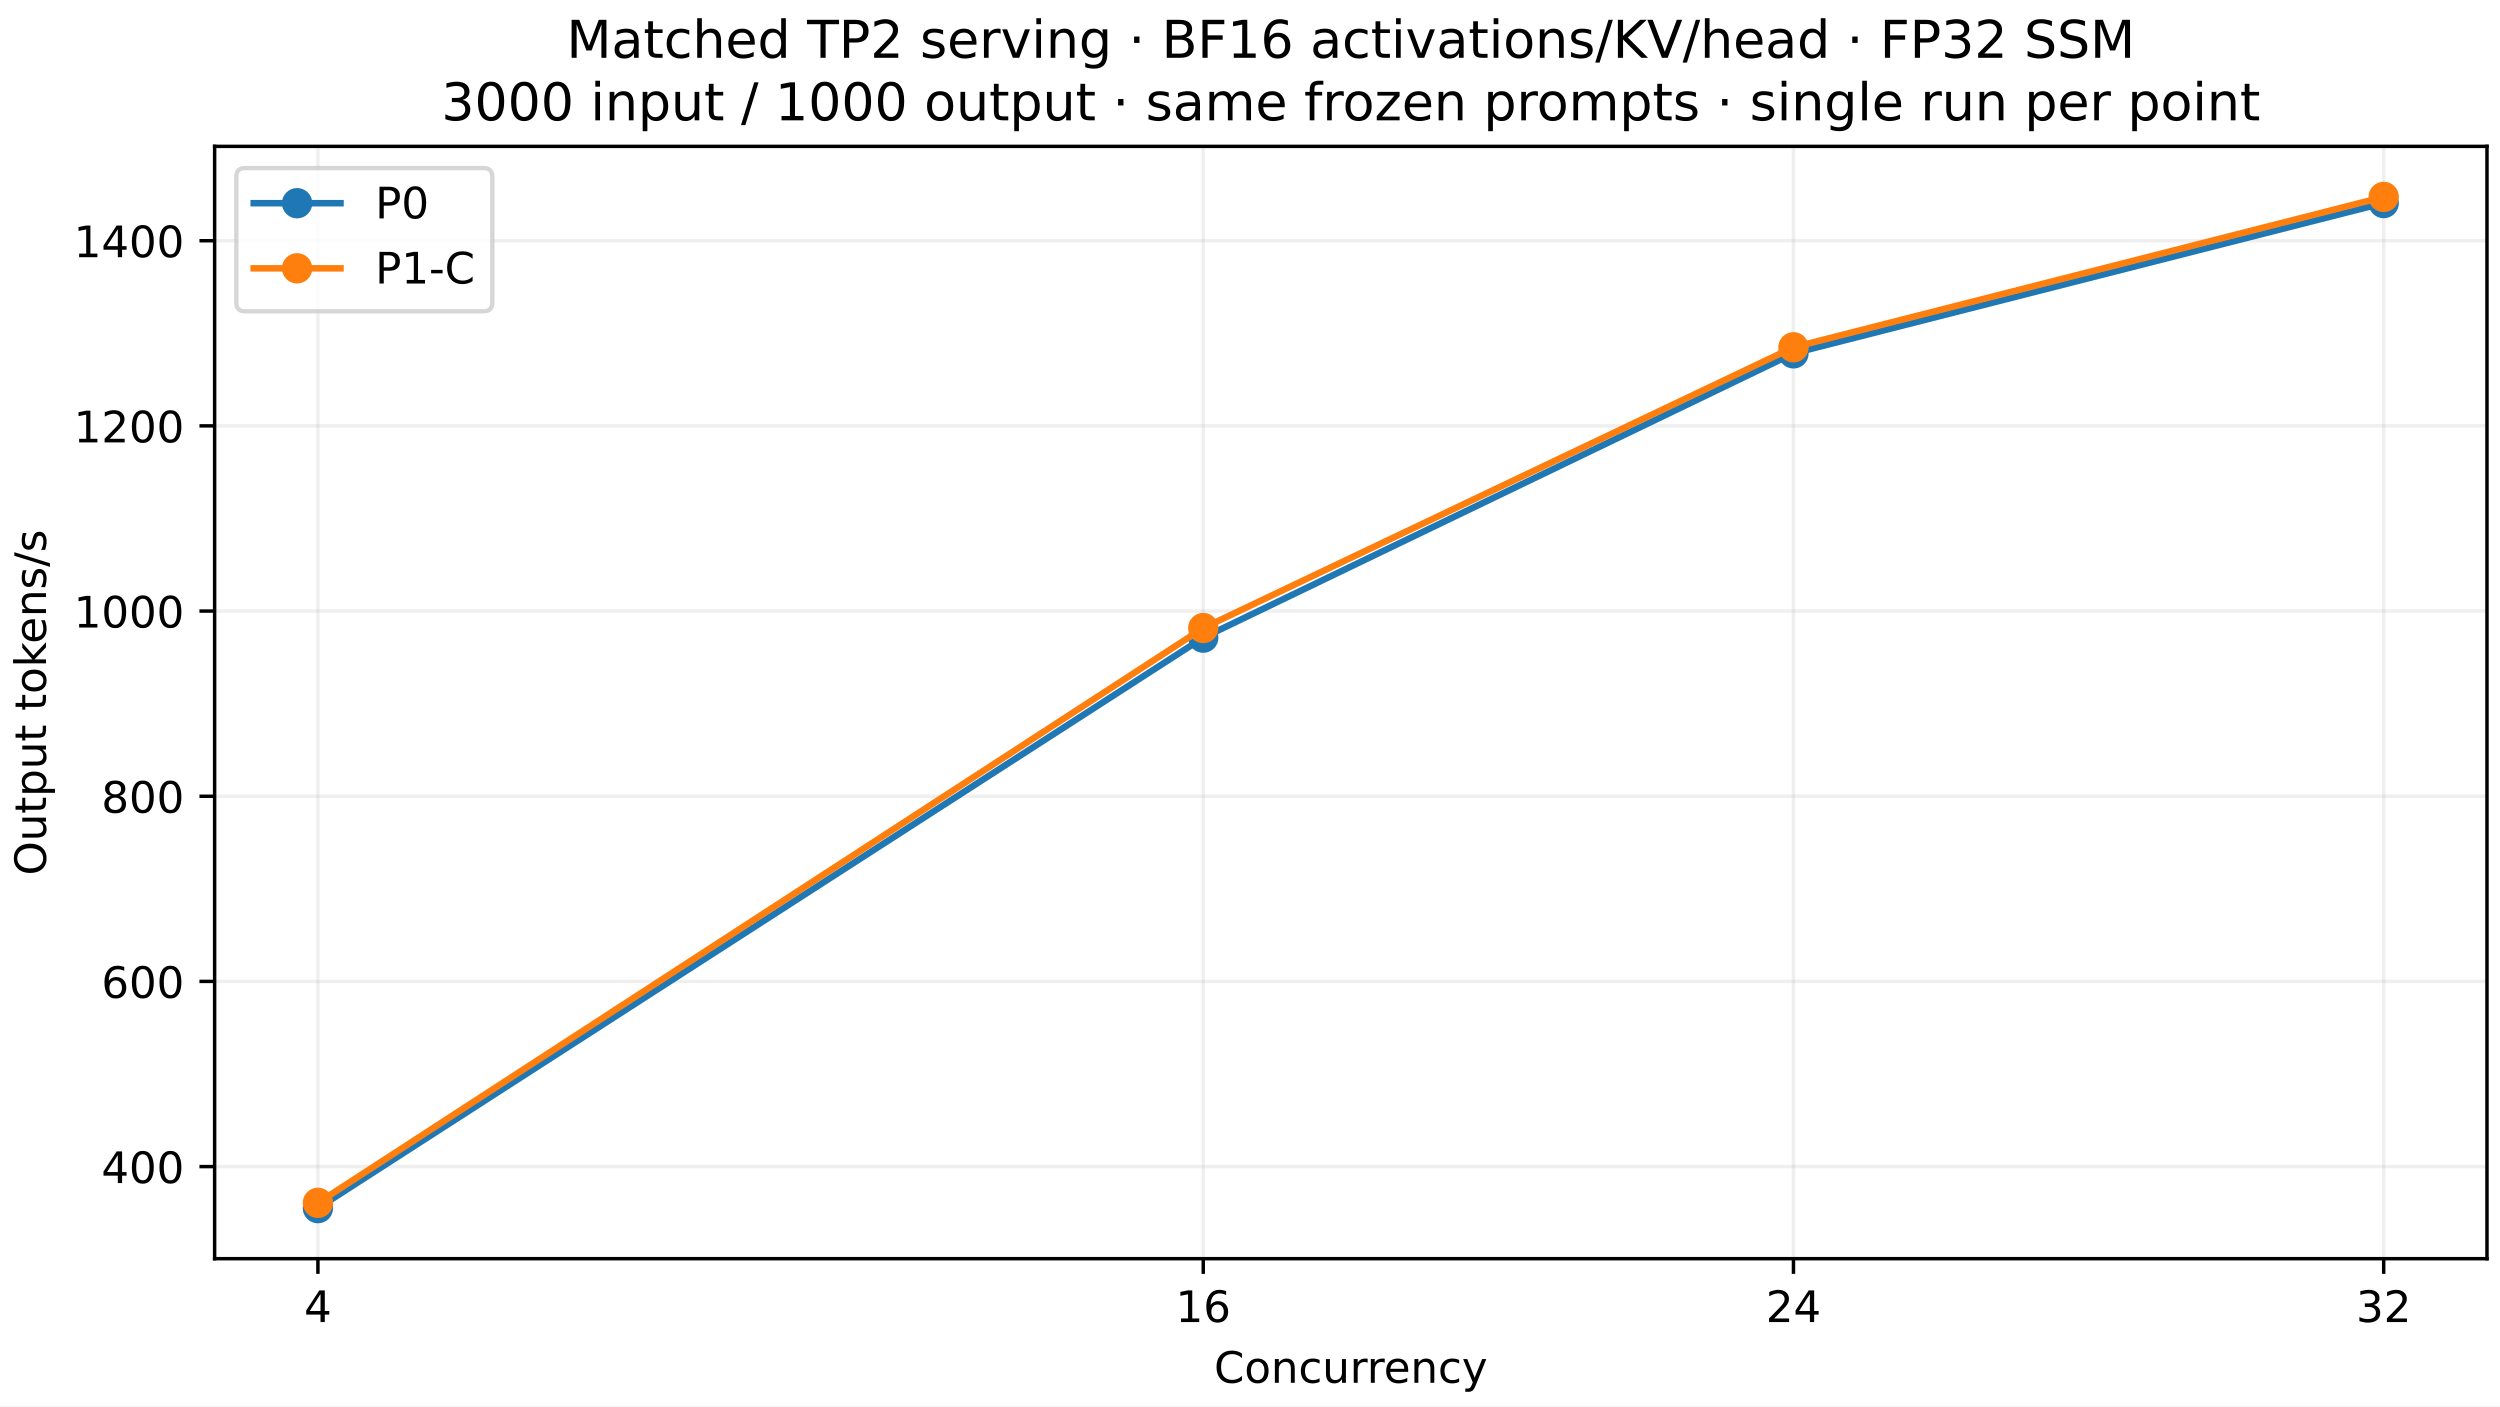
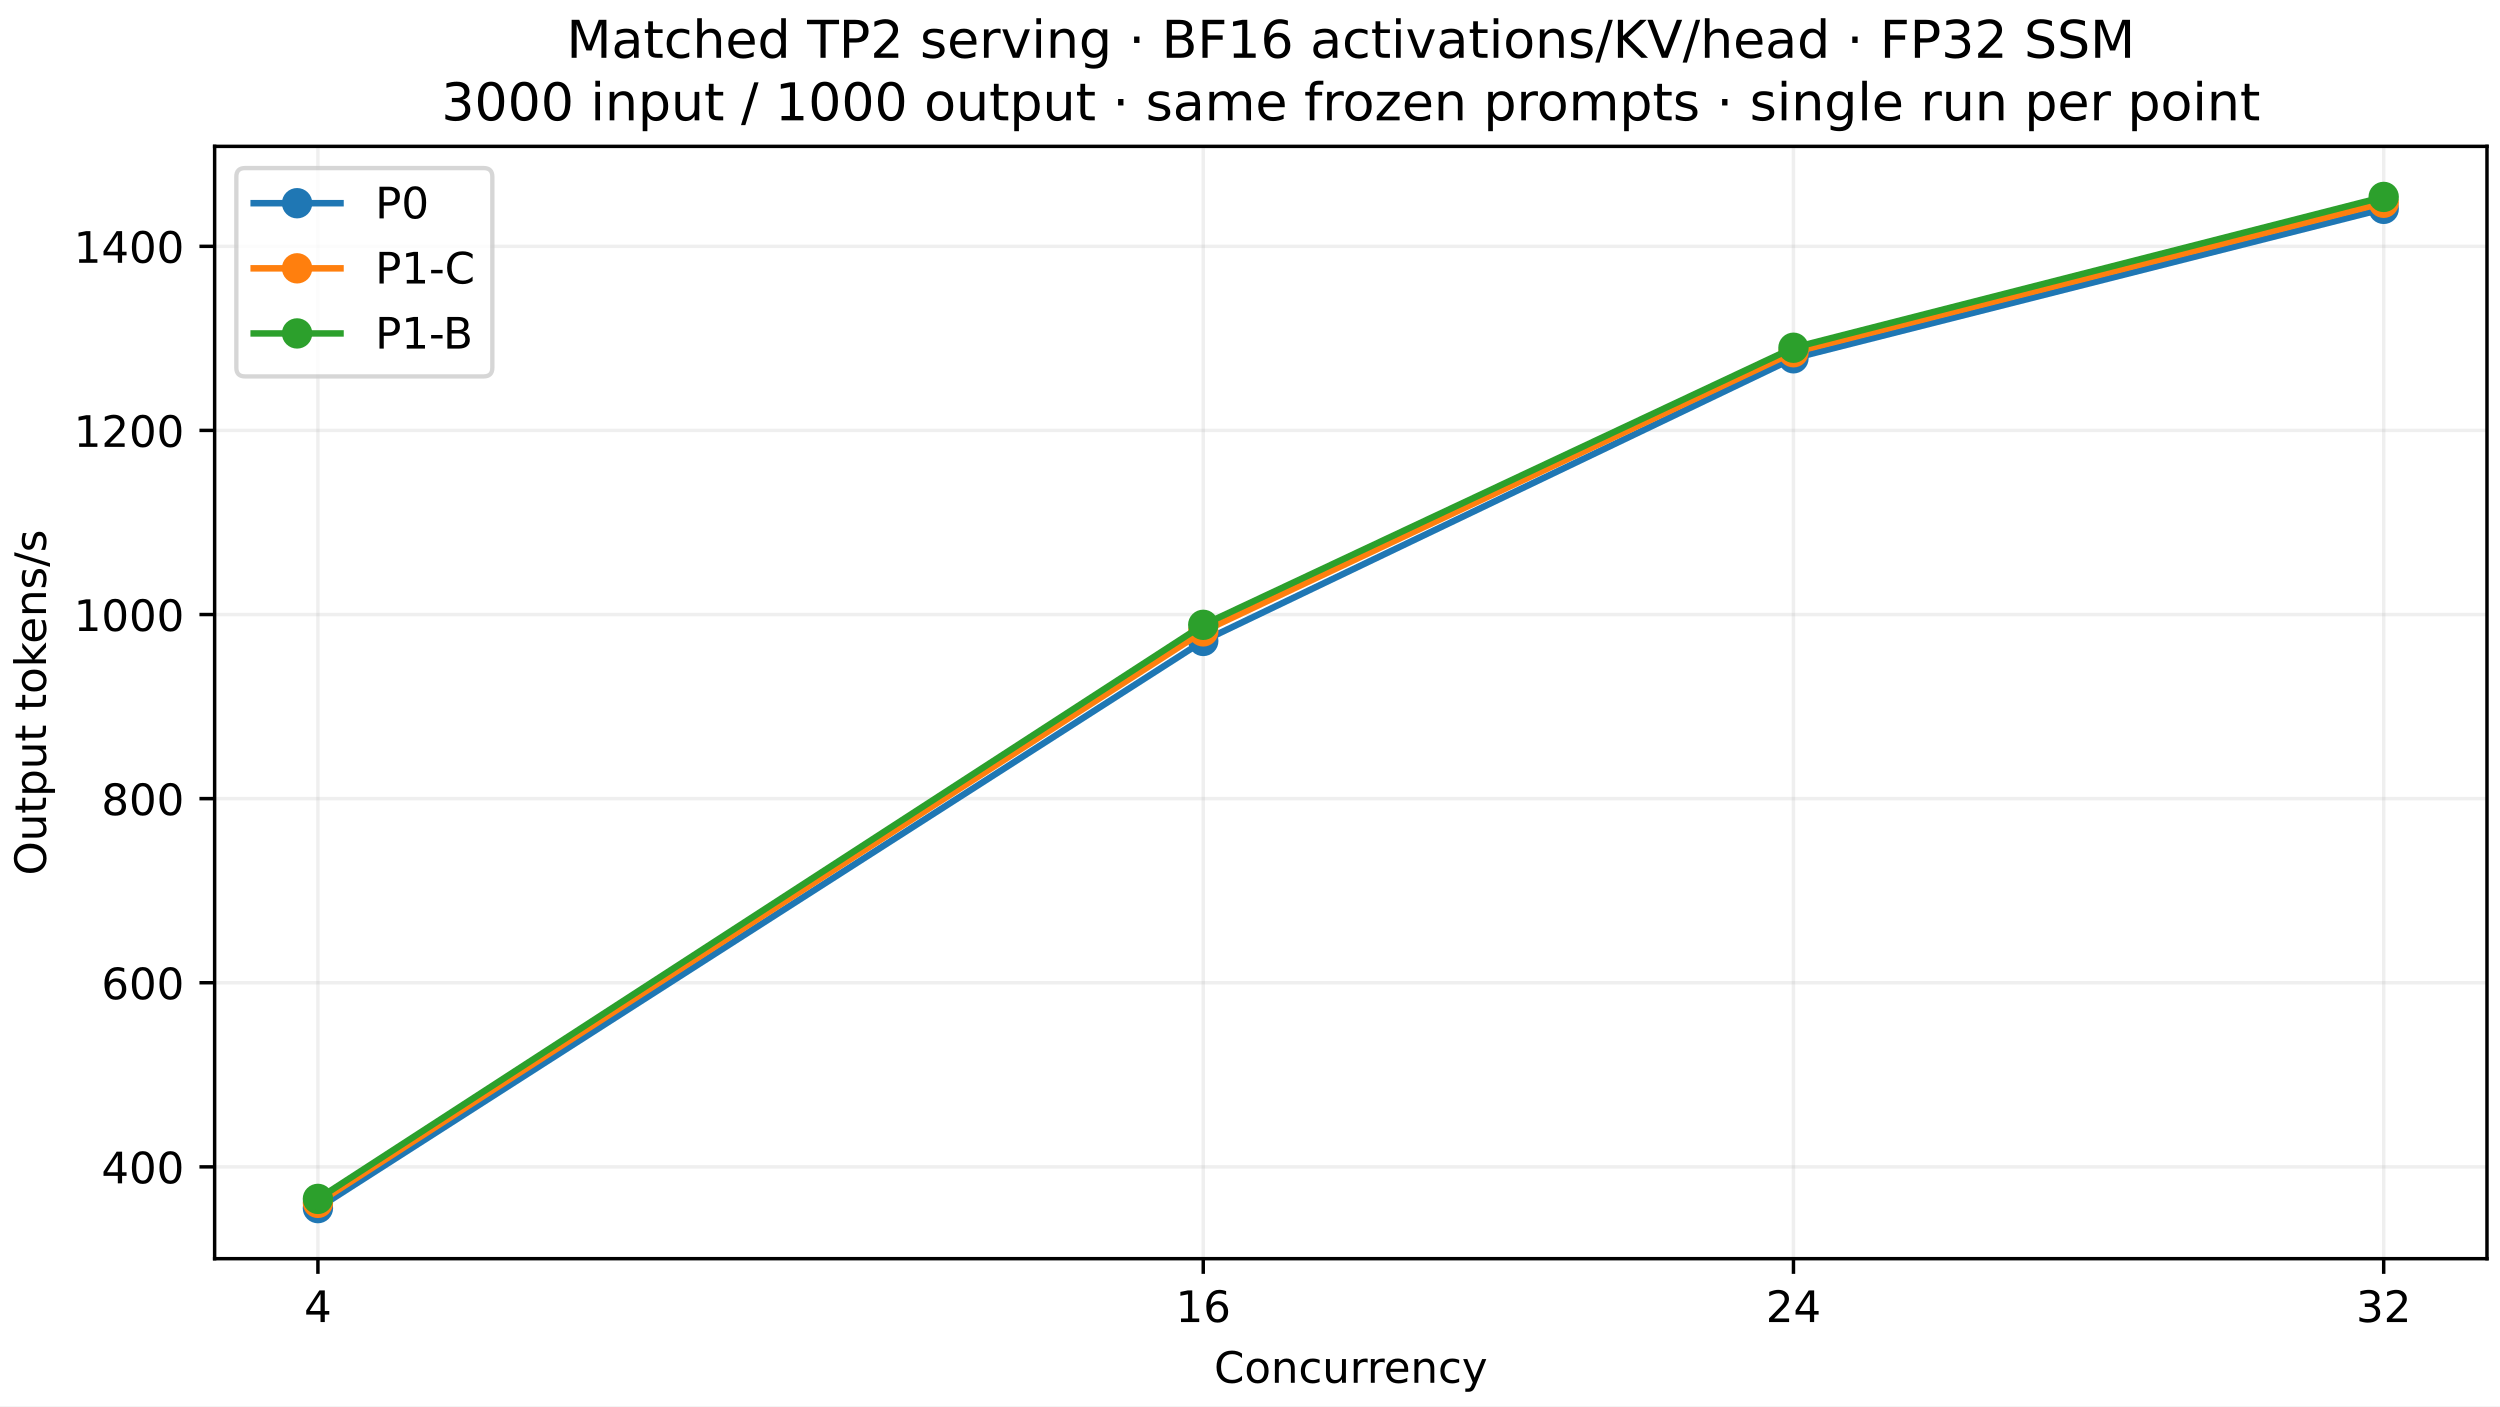
<svg xmlns="http://www.w3.org/2000/svg" xmlns:xlink="http://www.w3.org/1999/xlink" width="576pt" height="324pt" viewBox="0 0 576 324" version="1.1">
  <defs>
    <style type="text/css">*{stroke-linejoin: round; stroke-linecap: butt}</style>
  </defs>
  <g id="figure_1">
    <g id="patch_1">
      <path d="M 0 324 L 576 324 L 576 0 L 0 0 z " style="fill: #ffffff" />
    </g>
    <g id="axes_1">
      <g id="patch_2">
        <path d="M 49.451 290 L 573 290 L 573 33.723 L 49.451 33.723 z " style="fill: #ffffff" />
      </g>
      <g id="matplotlib.axis_1">
        <g id="xtick_1">
          <g id="line2d_1">
            <path d="M 73.249 290 L 73.249 33.723 " clip-path="url(#p108e391bb6)" style="fill: none; stroke: #b0b0b0; stroke-opacity: 0.2; stroke-width: 0.8; stroke-linecap: square" />
          </g>
          <g id="line2d_2">
            <defs>
              <path id="m6849046edf" d="M 0 0 L 0 3.5 " style="stroke: #000000; stroke-width: 0.8" />
            </defs>
            <g>
              <use xlink:href="#m6849046edf" x="73.249" y="290" style="stroke: #000000; stroke-width: 0.8" />
            </g>
          </g>
          <g id="text_1">
            <text style="font-size: 10px; font-family: 'DejaVu Sans', 'Bitstream Vera Sans', 'Computer Modern Sans Serif', 'Lucida Grande', 'Verdana', 'Geneva', 'Lucid', 'Arial', 'Helvetica', 'Avant Garde', sans-serif; text-anchor: middle" x="73.249" y="304.597" transform="rotate(-0 73.24869 304.5974)">4</text>
          </g>
        </g>
        <g id="xtick_2">
          <g id="line2d_3">
            <path d="M 277.229 290 L 277.229 33.723 " clip-path="url(#p108e391bb6)" style="fill: none; stroke: #b0b0b0; stroke-opacity: 0.2; stroke-width: 0.8; stroke-linecap: square" />
          </g>
          <g id="line2d_4">
            <g>
              <use xlink:href="#m6849046edf" x="277.229" y="290" style="stroke: #000000; stroke-width: 0.8" />
            </g>
          </g>
          <g id="text_2">
            <text style="font-size: 10px; font-family: 'DejaVu Sans', 'Bitstream Vera Sans', 'Computer Modern Sans Serif', 'Lucida Grande', 'Verdana', 'Geneva', 'Lucid', 'Arial', 'Helvetica', 'Avant Garde', sans-serif; text-anchor: middle" x="277.229" y="304.597" transform="rotate(-0 277.2287 304.5974)">16</text>
          </g>
        </g>
        <g id="xtick_3">
          <g id="line2d_5">
            <path d="M 413.215 290 L 413.215 33.723 " clip-path="url(#p108e391bb6)" style="fill: none; stroke: #b0b0b0; stroke-opacity: 0.2; stroke-width: 0.8; stroke-linecap: square" />
          </g>
          <g id="line2d_6">
            <g>
              <use xlink:href="#m6849046edf" x="413.215" y="290" style="stroke: #000000; stroke-width: 0.8" />
            </g>
          </g>
          <g id="text_3">
            <text style="font-size: 10px; font-family: 'DejaVu Sans', 'Bitstream Vera Sans', 'Computer Modern Sans Serif', 'Lucida Grande', 'Verdana', 'Geneva', 'Lucid', 'Arial', 'Helvetica', 'Avant Garde', sans-serif; text-anchor: middle" x="413.215" y="304.597" transform="rotate(-0 413.2154 304.5974)">24</text>
          </g>
        </g>
        <g id="xtick_4">
          <g id="line2d_7">
            <path d="M 549.202 290 L 549.202 33.723 " clip-path="url(#p108e391bb6)" style="fill: none; stroke: #b0b0b0; stroke-opacity: 0.2; stroke-width: 0.8; stroke-linecap: square" />
          </g>
          <g id="line2d_8">
            <g>
              <use xlink:href="#m6849046edf" x="549.202" y="290" style="stroke: #000000; stroke-width: 0.8" />
            </g>
          </g>
          <g id="text_4">
            <text style="font-size: 10px; font-family: 'DejaVu Sans', 'Bitstream Vera Sans', 'Computer Modern Sans Serif', 'Lucida Grande', 'Verdana', 'Geneva', 'Lucid', 'Arial', 'Helvetica', 'Avant Garde', sans-serif; text-anchor: middle" x="549.202" y="304.597" transform="rotate(-0 549.2021 304.5974)">32</text>
          </g>
        </g>
        <g id="text_5">
          <text style="font-size: 10px; font-family: 'DejaVu Sans', 'Bitstream Vera Sans', 'Computer Modern Sans Serif', 'Lucida Grande', 'Verdana', 'Geneva', 'Lucid', 'Arial', 'Helvetica', 'Avant Garde', sans-serif; text-anchor: middle" x="311.225" y="318.597" transform="rotate(-0 311.2254 318.5974)">Concurrency</text>
        </g>
      </g>
      <g id="matplotlib.axis_2">
        <g id="ytick_1">
          <g id="line2d_9">
-             <path d="M 49.451 268.786 L 573 268.786 " clip-path="url(#p108e391bb6)" style="fill: none; stroke: #b0b0b0; stroke-opacity: 0.2; stroke-width: 0.8; stroke-linecap: square" />
+             <path d="M 49.451 268.841 L 573 268.841 " clip-path="url(#p108e391bb6)" style="fill: none; stroke: #b0b0b0; stroke-opacity: 0.2; stroke-width: 0.8; stroke-linecap: square" />
          </g>
          <g id="line2d_10">
            <defs>
              <path id="m40e5101562" d="M 0 0 L -3.5 0 " style="stroke: #000000; stroke-width: 0.8" />
            </defs>
            <g>
-               <use xlink:href="#m40e5101562" x="49.451" y="268.786" style="stroke: #000000; stroke-width: 0.8" />
+               <use xlink:href="#m40e5101562" x="49.451" y="268.841" style="stroke: #000000; stroke-width: 0.8" />
            </g>
          </g>
          <g id="text_6">
-             <text style="font-size: 10px; font-family: 'DejaVu Sans', 'Bitstream Vera Sans', 'Computer Modern Sans Serif', 'Lucida Grande', 'Verdana', 'Geneva', 'Lucid', 'Arial', 'Helvetica', 'Avant Garde', sans-serif; text-anchor: end" x="42.451" y="272.585" transform="rotate(-0 42.45102 272.5848)">400</text>
+             <text style="font-size: 10px; font-family: 'DejaVu Sans', 'Bitstream Vera Sans', 'Computer Modern Sans Serif', 'Lucida Grande', 'Verdana', 'Geneva', 'Lucid', 'Arial', 'Helvetica', 'Avant Garde', sans-serif; text-anchor: end" x="42.451" y="272.64" transform="rotate(-0 42.45102 272.6402)">400</text>
          </g>
        </g>
        <g id="ytick_2">
          <g id="line2d_11">
-             <path d="M 49.451 226.12 L 573 226.12 " clip-path="url(#p108e391bb6)" style="fill: none; stroke: #b0b0b0; stroke-opacity: 0.2; stroke-width: 0.8; stroke-linecap: square" />
+             <path d="M 49.451 226.423 L 573 226.423 " clip-path="url(#p108e391bb6)" style="fill: none; stroke: #b0b0b0; stroke-opacity: 0.2; stroke-width: 0.8; stroke-linecap: square" />
          </g>
          <g id="line2d_12">
            <g>
-               <use xlink:href="#m40e5101562" x="49.451" y="226.12" style="stroke: #000000; stroke-width: 0.8" />
+               <use xlink:href="#m40e5101562" x="49.451" y="226.423" style="stroke: #000000; stroke-width: 0.8" />
            </g>
          </g>
          <g id="text_7">
-             <text style="font-size: 10px; font-family: 'DejaVu Sans', 'Bitstream Vera Sans', 'Computer Modern Sans Serif', 'Lucida Grande', 'Verdana', 'Geneva', 'Lucid', 'Arial', 'Helvetica', 'Avant Garde', sans-serif; text-anchor: end" x="42.451" y="229.919" transform="rotate(-0 42.45102 229.9193)">600</text>
+             <text style="font-size: 10px; font-family: 'DejaVu Sans', 'Bitstream Vera Sans', 'Computer Modern Sans Serif', 'Lucida Grande', 'Verdana', 'Geneva', 'Lucid', 'Arial', 'Helvetica', 'Avant Garde', sans-serif; text-anchor: end" x="42.451" y="230.222" transform="rotate(-0 42.45102 230.2218)">600</text>
          </g>
        </g>
        <g id="ytick_3">
          <g id="line2d_13">
-             <path d="M 49.451 183.455 L 573 183.455 " clip-path="url(#p108e391bb6)" style="fill: none; stroke: #b0b0b0; stroke-opacity: 0.2; stroke-width: 0.8; stroke-linecap: square" />
+             <path d="M 49.451 184.005 L 573 184.005 " clip-path="url(#p108e391bb6)" style="fill: none; stroke: #b0b0b0; stroke-opacity: 0.2; stroke-width: 0.8; stroke-linecap: square" />
          </g>
          <g id="line2d_14">
            <g>
-               <use xlink:href="#m40e5101562" x="49.451" y="183.455" style="stroke: #000000; stroke-width: 0.8" />
+               <use xlink:href="#m40e5101562" x="49.451" y="184.005" style="stroke: #000000; stroke-width: 0.8" />
            </g>
          </g>
          <g id="text_8">
-             <text style="font-size: 10px; font-family: 'DejaVu Sans', 'Bitstream Vera Sans', 'Computer Modern Sans Serif', 'Lucida Grande', 'Verdana', 'Geneva', 'Lucid', 'Arial', 'Helvetica', 'Avant Garde', sans-serif; text-anchor: end" x="42.451" y="187.254" transform="rotate(-0 42.45102 187.2538)">800</text>
+             <text style="font-size: 10px; font-family: 'DejaVu Sans', 'Bitstream Vera Sans', 'Computer Modern Sans Serif', 'Lucida Grande', 'Verdana', 'Geneva', 'Lucid', 'Arial', 'Helvetica', 'Avant Garde', sans-serif; text-anchor: end" x="42.451" y="187.803" transform="rotate(-0 42.45102 187.8034)">800</text>
          </g>
        </g>
        <g id="ytick_4">
          <g id="line2d_15">
-             <path d="M 49.451 140.789 L 573 140.789 " clip-path="url(#p108e391bb6)" style="fill: none; stroke: #b0b0b0; stroke-opacity: 0.2; stroke-width: 0.8; stroke-linecap: square" />
+             <path d="M 49.451 141.586 L 573 141.586 " clip-path="url(#p108e391bb6)" style="fill: none; stroke: #b0b0b0; stroke-opacity: 0.2; stroke-width: 0.8; stroke-linecap: square" />
          </g>
          <g id="line2d_16">
            <g>
-               <use xlink:href="#m40e5101562" x="49.451" y="140.789" style="stroke: #000000; stroke-width: 0.8" />
+               <use xlink:href="#m40e5101562" x="49.451" y="141.586" style="stroke: #000000; stroke-width: 0.8" />
            </g>
          </g>
          <g id="text_9">
-             <text style="font-size: 10px; font-family: 'DejaVu Sans', 'Bitstream Vera Sans', 'Computer Modern Sans Serif', 'Lucida Grande', 'Verdana', 'Geneva', 'Lucid', 'Arial', 'Helvetica', 'Avant Garde', sans-serif; text-anchor: end" x="42.451" y="144.588" transform="rotate(-0 42.45102 144.5883)">1000</text>
+             <text style="font-size: 10px; font-family: 'DejaVu Sans', 'Bitstream Vera Sans', 'Computer Modern Sans Serif', 'Lucida Grande', 'Verdana', 'Geneva', 'Lucid', 'Arial', 'Helvetica', 'Avant Garde', sans-serif; text-anchor: end" x="42.451" y="145.385" transform="rotate(-0 42.45102 145.385)">1000</text>
          </g>
        </g>
        <g id="ytick_5">
          <g id="line2d_17">
-             <path d="M 49.451 98.124 L 573 98.124 " clip-path="url(#p108e391bb6)" style="fill: none; stroke: #b0b0b0; stroke-opacity: 0.2; stroke-width: 0.8; stroke-linecap: square" />
+             <path d="M 49.451 99.168 L 573 99.168 " clip-path="url(#p108e391bb6)" style="fill: none; stroke: #b0b0b0; stroke-opacity: 0.2; stroke-width: 0.8; stroke-linecap: square" />
          </g>
          <g id="line2d_18">
            <g>
-               <use xlink:href="#m40e5101562" x="49.451" y="98.124" style="stroke: #000000; stroke-width: 0.8" />
+               <use xlink:href="#m40e5101562" x="49.451" y="99.168" style="stroke: #000000; stroke-width: 0.8" />
            </g>
          </g>
          <g id="text_10">
-             <text style="font-size: 10px; font-family: 'DejaVu Sans', 'Bitstream Vera Sans', 'Computer Modern Sans Serif', 'Lucida Grande', 'Verdana', 'Geneva', 'Lucid', 'Arial', 'Helvetica', 'Avant Garde', sans-serif; text-anchor: end" x="42.451" y="101.923" transform="rotate(-0 42.45102 101.9228)">1200</text>
+             <text style="font-size: 10px; font-family: 'DejaVu Sans', 'Bitstream Vera Sans', 'Computer Modern Sans Serif', 'Lucida Grande', 'Verdana', 'Geneva', 'Lucid', 'Arial', 'Helvetica', 'Avant Garde', sans-serif; text-anchor: end" x="42.451" y="102.967" transform="rotate(-0 42.45102 102.9666)">1200</text>
          </g>
        </g>
        <g id="ytick_6">
          <g id="line2d_19">
-             <path d="M 49.451 55.458 L 573 55.458 " clip-path="url(#p108e391bb6)" style="fill: none; stroke: #b0b0b0; stroke-opacity: 0.2; stroke-width: 0.8; stroke-linecap: square" />
+             <path d="M 49.451 56.749 L 573 56.749 " clip-path="url(#p108e391bb6)" style="fill: none; stroke: #b0b0b0; stroke-opacity: 0.2; stroke-width: 0.8; stroke-linecap: square" />
          </g>
          <g id="line2d_20">
            <g>
-               <use xlink:href="#m40e5101562" x="49.451" y="55.458" style="stroke: #000000; stroke-width: 0.8" />
+               <use xlink:href="#m40e5101562" x="49.451" y="56.749" style="stroke: #000000; stroke-width: 0.8" />
            </g>
          </g>
          <g id="text_11">
-             <text style="font-size: 10px; font-family: 'DejaVu Sans', 'Bitstream Vera Sans', 'Computer Modern Sans Serif', 'Lucida Grande', 'Verdana', 'Geneva', 'Lucid', 'Arial', 'Helvetica', 'Avant Garde', sans-serif; text-anchor: end" x="42.451" y="59.257" transform="rotate(-0 42.45102 59.25732)">1400</text>
+             <text style="font-size: 10px; font-family: 'DejaVu Sans', 'Bitstream Vera Sans', 'Computer Modern Sans Serif', 'Lucida Grande', 'Verdana', 'Geneva', 'Lucid', 'Arial', 'Helvetica', 'Avant Garde', sans-serif; text-anchor: end" x="42.451" y="60.548" transform="rotate(-0 42.45102 60.54823)">1400</text>
          </g>
        </g>
        <g id="text_12">
          <text style="font-size: 10px; font-family: 'DejaVu Sans', 'Bitstream Vera Sans', 'Computer Modern Sans Serif', 'Lucida Grande', 'Verdana', 'Geneva', 'Lucid', 'Arial', 'Helvetica', 'Avant Garde', sans-serif; text-anchor: middle" x="10.599" y="161.861" transform="rotate(-90 10.59868 161.8613)">Output tokens/s</text>
        </g>
      </g>
      <g id="line2d_21">
-         <path d="M 73.249 278.351 L 277.229 146.915 L 413.215 81.411 L 549.202 46.782 " clip-path="url(#p108e391bb6)" style="fill: none; stroke: #1f77b4; stroke-width: 1.5; stroke-linecap: square" />
+         <path d="M 73.249 278.351 L 277.229 147.677 L 413.215 82.552 L 549.202 48.123 " clip-path="url(#p108e391bb6)" style="fill: none; stroke: #1f77b4; stroke-width: 1.5; stroke-linecap: square" />
        <defs>
          <path id="m03bbec41d8" d="M 0 3 C 0.796 3 1.559 2.684 2.121 2.121 C 2.684 1.559 3 0.796 3 0 C 3 -0.796 2.684 -1.559 2.121 -2.121 C 1.559 -2.684 0.796 -3 0 -3 C -0.796 -3 -1.559 -2.684 -2.121 -2.121 C -2.684 -1.559 -3 -0.796 -3 0 C -3 0.796 -2.684 1.559 -2.121 2.121 C -1.559 2.684 -0.796 3 0 3 z " style="stroke: #1f77b4" />
        </defs>
        <g clip-path="url(#p108e391bb6)">
          <use xlink:href="#m03bbec41d8" x="73.249" y="278.351" style="fill: #1f77b4; stroke: #1f77b4" />
-           <use xlink:href="#m03bbec41d8" x="277.229" y="146.915" style="fill: #1f77b4; stroke: #1f77b4" />
-           <use xlink:href="#m03bbec41d8" x="413.215" y="81.411" style="fill: #1f77b4; stroke: #1f77b4" />
-           <use xlink:href="#m03bbec41d8" x="549.202" y="46.782" style="fill: #1f77b4; stroke: #1f77b4" />
+           <use xlink:href="#m03bbec41d8" x="277.229" y="147.677" style="fill: #1f77b4; stroke: #1f77b4" />
+           <use xlink:href="#m03bbec41d8" x="413.215" y="82.552" style="fill: #1f77b4; stroke: #1f77b4" />
+           <use xlink:href="#m03bbec41d8" x="549.202" y="48.123" style="fill: #1f77b4; stroke: #1f77b4" />
        </g>
      </g>
      <g id="line2d_22">
-         <path d="M 73.249 277.135 L 277.229 144.698 L 413.215 80.012 L 549.202 45.372 " clip-path="url(#p108e391bb6)" style="fill: none; stroke: #ff7f0e; stroke-width: 1.5; stroke-linecap: square" />
+         <path d="M 73.249 277.142 L 277.229 145.472 L 413.215 81.16 L 549.202 46.721 " clip-path="url(#p108e391bb6)" style="fill: none; stroke: #ff7f0e; stroke-width: 1.5; stroke-linecap: square" />
        <defs>
          <path id="m2a84061dd0" d="M 0 3 C 0.796 3 1.559 2.684 2.121 2.121 C 2.684 1.559 3 0.796 3 0 C 3 -0.796 2.684 -1.559 2.121 -2.121 C 1.559 -2.684 0.796 -3 0 -3 C -0.796 -3 -1.559 -2.684 -2.121 -2.121 C -2.684 -1.559 -3 -0.796 -3 0 C -3 0.796 -2.684 1.559 -2.121 2.121 C -1.559 2.684 -0.796 3 0 3 z " style="stroke: #ff7f0e" />
        </defs>
        <g clip-path="url(#p108e391bb6)">
-           <use xlink:href="#m2a84061dd0" x="73.249" y="277.135" style="fill: #ff7f0e; stroke: #ff7f0e" />
-           <use xlink:href="#m2a84061dd0" x="277.229" y="144.698" style="fill: #ff7f0e; stroke: #ff7f0e" />
-           <use xlink:href="#m2a84061dd0" x="413.215" y="80.012" style="fill: #ff7f0e; stroke: #ff7f0e" />
-           <use xlink:href="#m2a84061dd0" x="549.202" y="45.372" style="fill: #ff7f0e; stroke: #ff7f0e" />
+           <use xlink:href="#m2a84061dd0" x="73.249" y="277.142" style="fill: #ff7f0e; stroke: #ff7f0e" />
+           <use xlink:href="#m2a84061dd0" x="277.229" y="145.472" style="fill: #ff7f0e; stroke: #ff7f0e" />
+           <use xlink:href="#m2a84061dd0" x="413.215" y="81.16" style="fill: #ff7f0e; stroke: #ff7f0e" />
+           <use xlink:href="#m2a84061dd0" x="549.202" y="46.721" style="fill: #ff7f0e; stroke: #ff7f0e" />
+         </g>
+       </g>
+       <g id="line2d_23">
+         <path d="M 73.249 276.226 L 277.229 143.961 L 413.215 80.12 L 549.202 45.372 " clip-path="url(#p108e391bb6)" style="fill: none; stroke: #2ca02c; stroke-width: 1.5; stroke-linecap: square" />
+         <defs>
+           <path id="m823c3685cb" d="M 0 3 C 0.796 3 1.559 2.684 2.121 2.121 C 2.684 1.559 3 0.796 3 0 C 3 -0.796 2.684 -1.559 2.121 -2.121 C 1.559 -2.684 0.796 -3 0 -3 C -0.796 -3 -1.559 -2.684 -2.121 -2.121 C -2.684 -1.559 -3 -0.796 -3 0 C -3 0.796 -2.684 1.559 -2.121 2.121 C -1.559 2.684 -0.796 3 0 3 z " style="stroke: #2ca02c" />
+         </defs>
+         <g clip-path="url(#p108e391bb6)">
+           <use xlink:href="#m823c3685cb" x="73.249" y="276.226" style="fill: #2ca02c; stroke: #2ca02c" />
+           <use xlink:href="#m823c3685cb" x="277.229" y="143.961" style="fill: #2ca02c; stroke: #2ca02c" />
+           <use xlink:href="#m823c3685cb" x="413.215" y="80.12" style="fill: #2ca02c; stroke: #2ca02c" />
+           <use xlink:href="#m823c3685cb" x="549.202" y="45.372" style="fill: #2ca02c; stroke: #2ca02c" />
        </g>
      </g>
      <g id="patch_3">
        <path d="M 49.451 290 L 49.451 33.723 " style="fill: none; stroke: #000000; stroke-width: 0.8; stroke-linejoin: miter; stroke-linecap: square" />
      </g>
      <g id="patch_4">
        <path d="M 573 290 L 573 33.723 " style="fill: none; stroke: #000000; stroke-width: 0.8; stroke-linejoin: miter; stroke-linecap: square" />
      </g>
      <g id="patch_5">
        <path d="M 49.451 290 L 573 290 " style="fill: none; stroke: #000000; stroke-width: 0.8; stroke-linejoin: miter; stroke-linecap: square" />
      </g>
      <g id="patch_6">
        <path d="M 49.451 33.723 L 573 33.723 " style="fill: none; stroke: #000000; stroke-width: 0.8; stroke-linejoin: miter; stroke-linecap: square" />
      </g>
      <g id="text_13">
        <text style="font-size: 12px; font-family: 'DejaVu Sans', 'Bitstream Vera Sans', 'Computer Modern Sans Serif', 'Lucida Grande', 'Verdana', 'Geneva', 'Lucid', 'Arial', 'Helvetica', 'Avant Garde', sans-serif" transform="translate(130.5298 13.31954)">Matched TP2 serving · BF16 activations/KV/head · FP32 SSM</text>
        <text style="font-size: 12px; font-family: 'DejaVu Sans', 'Bitstream Vera Sans', 'Computer Modern Sans Serif', 'Lucida Grande', 'Verdana', 'Geneva', 'Lucid', 'Arial', 'Helvetica', 'Avant Garde', sans-serif" transform="translate(101.6885 27.72282)">3000 input / 1000 output · same frozen prompts · single run per point</text>
      </g>
      <g id="legend_1">
        <g id="patch_7">
-           <path d="M 56.451 71.724 L 111.434 71.724 Q 113.434 71.724 113.434 69.724 L 113.434 40.723 Q 113.434 38.723 111.434 38.723 L 56.451 38.723 Q 54.451 38.723 54.451 40.723 L 54.451 69.724 Q 54.451 71.724 56.451 71.724 z " style="fill: #ffffff; opacity: 0.8; stroke: #cccccc; stroke-linejoin: miter" />
-         </g>
-         <g id="line2d_23">
+           <path d="M 56.451 86.725 L 111.434 86.725 Q 113.434 86.725 113.434 84.725 L 113.434 40.723 Q 113.434 38.723 111.434 38.723 L 56.451 38.723 Q 54.451 38.723 54.451 40.723 L 54.451 84.725 Q 54.451 86.725 56.451 86.725 z " style="fill: #ffffff; opacity: 0.8; stroke: #cccccc; stroke-linejoin: miter" />
+         </g>
+         <g id="line2d_24">
          <path d="M 58.451 46.821 L 68.451 46.821 L 78.451 46.821 " style="fill: none; stroke: #1f77b4; stroke-width: 1.5; stroke-linecap: square" />
          <g>
            <use xlink:href="#m03bbec41d8" x="68.451" y="46.821" style="fill: #1f77b4; stroke: #1f77b4" />
          </g>
        </g>
        <g id="text_14">
          <text style="font-size: 10px; font-family: 'DejaVu Sans', 'Bitstream Vera Sans', 'Computer Modern Sans Serif', 'Lucida Grande', 'Verdana', 'Geneva', 'Lucid', 'Arial', 'Helvetica', 'Avant Garde', sans-serif; text-anchor: start" x="86.451" y="50.321" transform="rotate(-0 86.45102 50.32126)">P0</text>
        </g>
-         <g id="line2d_24">
+         <g id="line2d_25">
          <path d="M 58.451 61.822 L 68.451 61.822 L 78.451 61.822 " style="fill: none; stroke: #ff7f0e; stroke-width: 1.5; stroke-linecap: square" />
          <g>
            <use xlink:href="#m2a84061dd0" x="68.451" y="61.822" style="fill: #ff7f0e; stroke: #ff7f0e" />
          </g>
        </g>
        <g id="text_15">
          <text style="font-size: 10px; font-family: 'DejaVu Sans', 'Bitstream Vera Sans', 'Computer Modern Sans Serif', 'Lucida Grande', 'Verdana', 'Geneva', 'Lucid', 'Arial', 'Helvetica', 'Avant Garde', sans-serif; text-anchor: start" x="86.451" y="65.322" transform="rotate(-0 86.45102 65.32204)">P1-C</text>
+         </g>
+         <g id="line2d_26">
+           <path d="M 58.451 76.823 L 68.451 76.823 L 78.451 76.823 " style="fill: none; stroke: #2ca02c; stroke-width: 1.5; stroke-linecap: square" />
+           <g>
+             <use xlink:href="#m823c3685cb" x="68.451" y="76.823" style="fill: #2ca02c; stroke: #2ca02c" />
+           </g>
+         </g>
+         <g id="text_16">
+           <text style="font-size: 10px; font-family: 'DejaVu Sans', 'Bitstream Vera Sans', 'Computer Modern Sans Serif', 'Lucida Grande', 'Verdana', 'Geneva', 'Lucid', 'Arial', 'Helvetica', 'Avant Garde', sans-serif; text-anchor: start" x="86.451" y="80.323" transform="rotate(-0 86.45102 80.32282)">P1-B</text>
        </g>
      </g>
    </g>
  </g>
  <defs>
    <clipPath id="p108e391bb6">
      <rect x="49.451" y="33.723" width="523.549" height="256.277" />
    </clipPath>
  </defs>
</svg>
